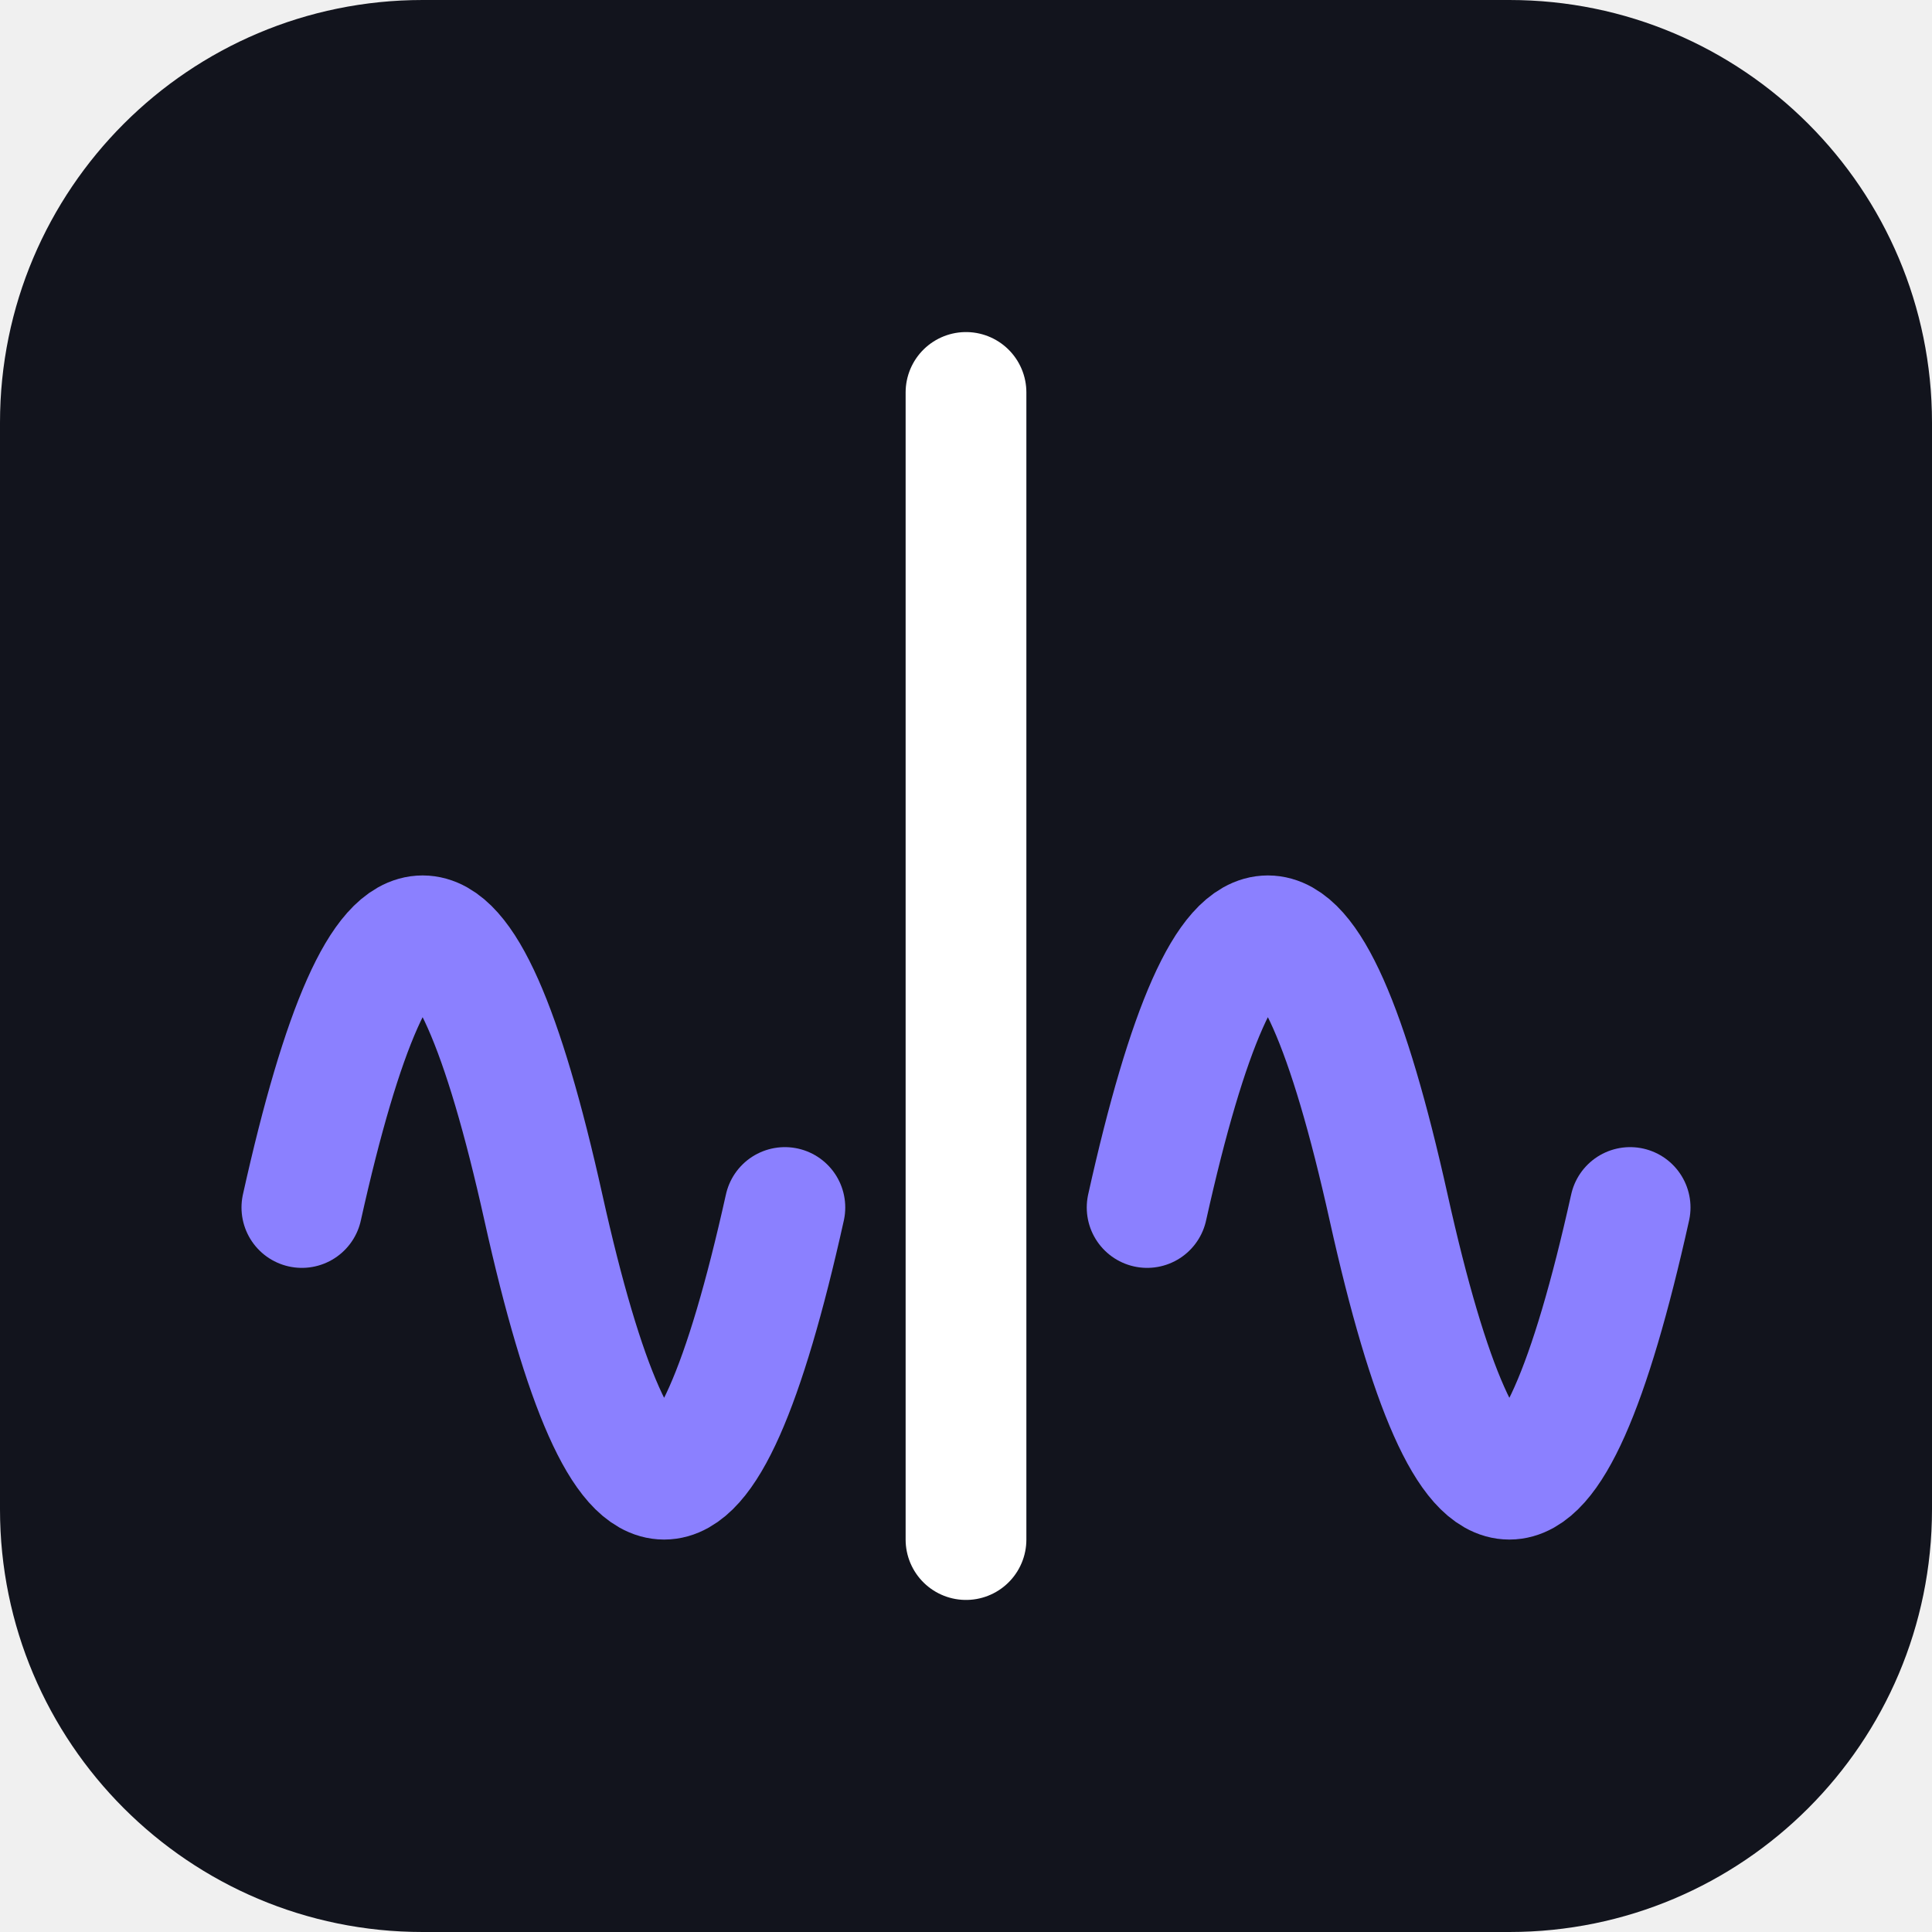
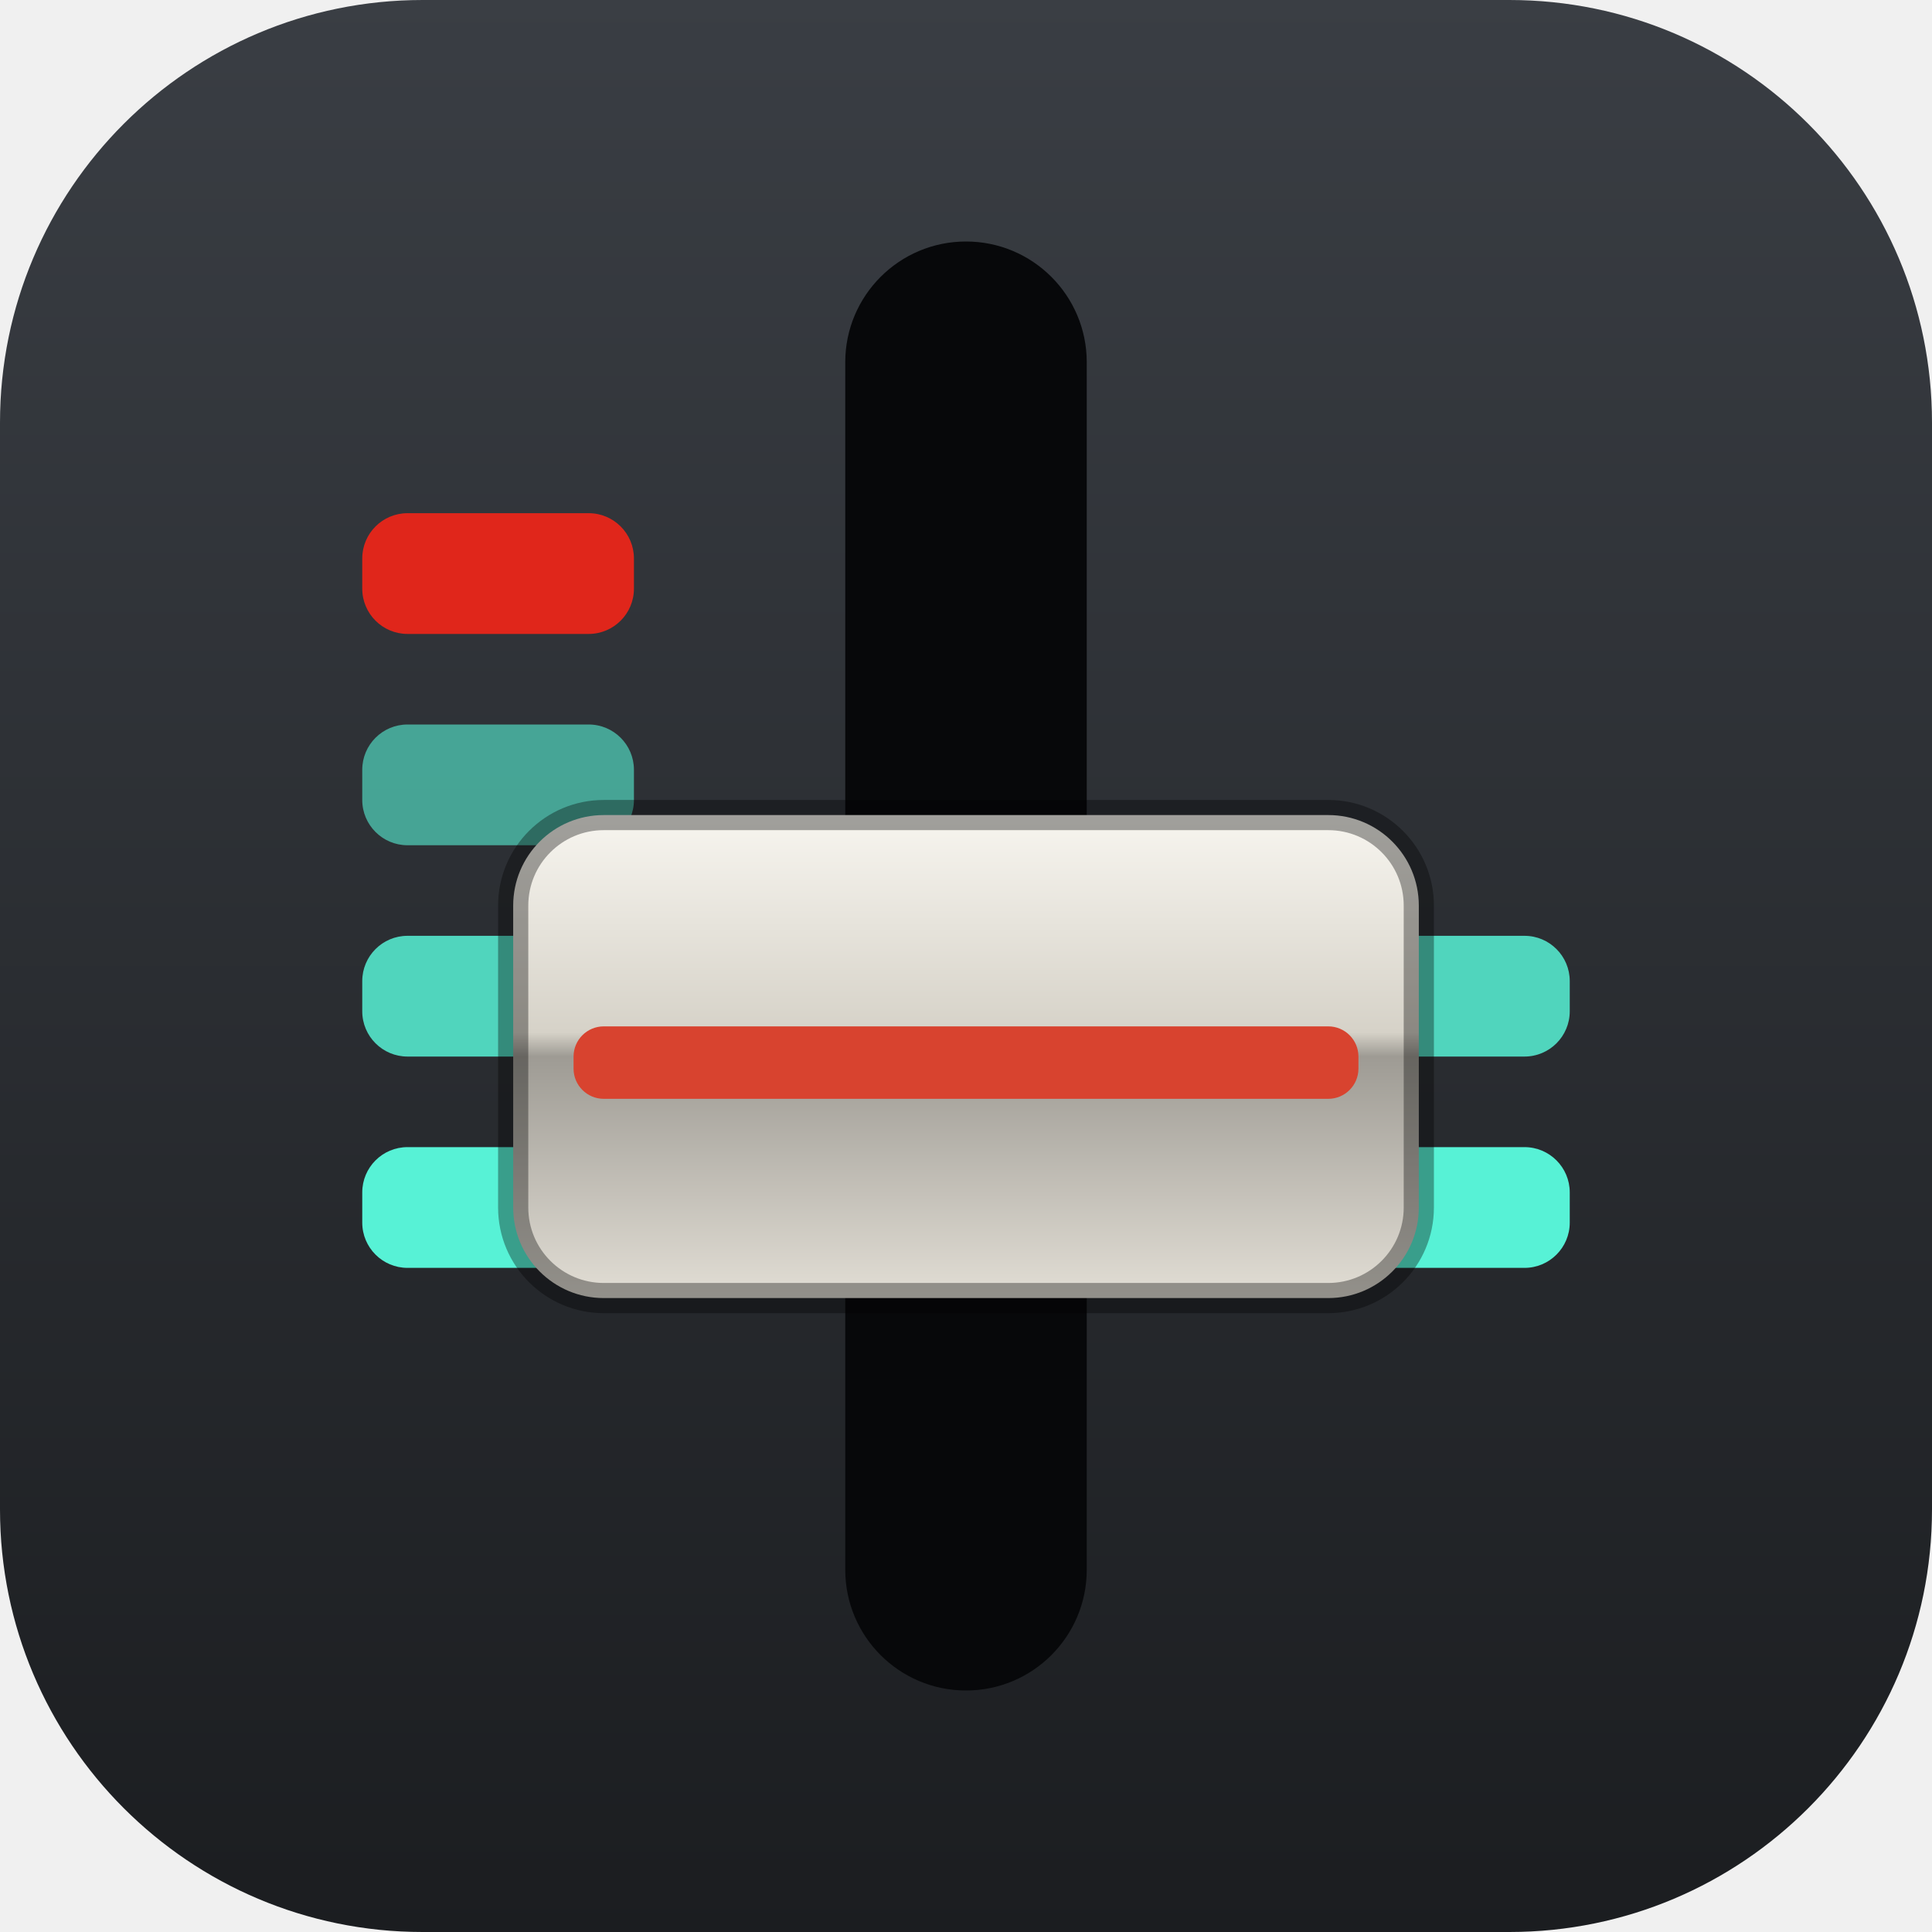
<svg xmlns="http://www.w3.org/2000/svg" viewBox="0 0 64 64">
-   <rect width="64" height="64" rx="14" fill="#12141d" />
-   <g fill="none" stroke="#8b80ff" stroke-width="4" stroke-linecap="round">
-     <path d="M10 40 q4 -18 8 0 t8 0" />
-     <path d="M38 40 q4 -18 8 0 t8 0" />
+   <defs>
+     <linearGradient id="plate" x1="0" y1="0" x2="0" y2="1">
+       <stop offset="0" stop-color="#3a3e44" />
+       <stop offset="1" stop-color="#1b1d20" />
+     </linearGradient>
+     <linearGradient id="cap" x1="0" y1="0" x2="0" y2="1">
+       <stop offset="0" stop-color="#f7f5ef" />
+       <stop offset="0.45" stop-color="#d6d2c8" />
+       <stop offset="0.5" stop-color="#9e9b94" />
+       <stop offset="1" stop-color="#e2ded5" />
+     </linearGradient>
+   </defs>
+   <rect width="64" height="64" rx="14" fill="url(#plate)" />
+   <rect x="28" y="8" width="8" height="48" rx="4" fill="#07080a" />
+   <g fill="#57f2d6">
+     <rect x="12" y="38" width="9" height="4" rx="1.5" />
+     <rect x="12" y="31" width="9" height="4" rx="1.5" opacity="0.85" />
+     <rect x="12" y="24" width="9" height="4" rx="1.5" opacity="0.6" />
+     <rect x="43" y="38" width="9" height="4" rx="1.5" />
+     <rect x="43" y="31" width="9" height="4" rx="1.5" opacity="0.85" />
  </g>
-   <line x1="32" y1="13" x2="32" y2="51" stroke="#ffffff" stroke-width="4" stroke-linecap="round" />
+   <rect x="12" y="17" width="9" height="4" rx="1.5" fill="#e0261b" />
+   <rect x="17" y="27" width="30" height="16" rx="3" fill="url(#cap)" stroke="#000" stroke-opacity="0.35" />
+   <rect x="19" y="34" width="26" height="2.4" rx="1" fill="#d8432f" />
</svg>
